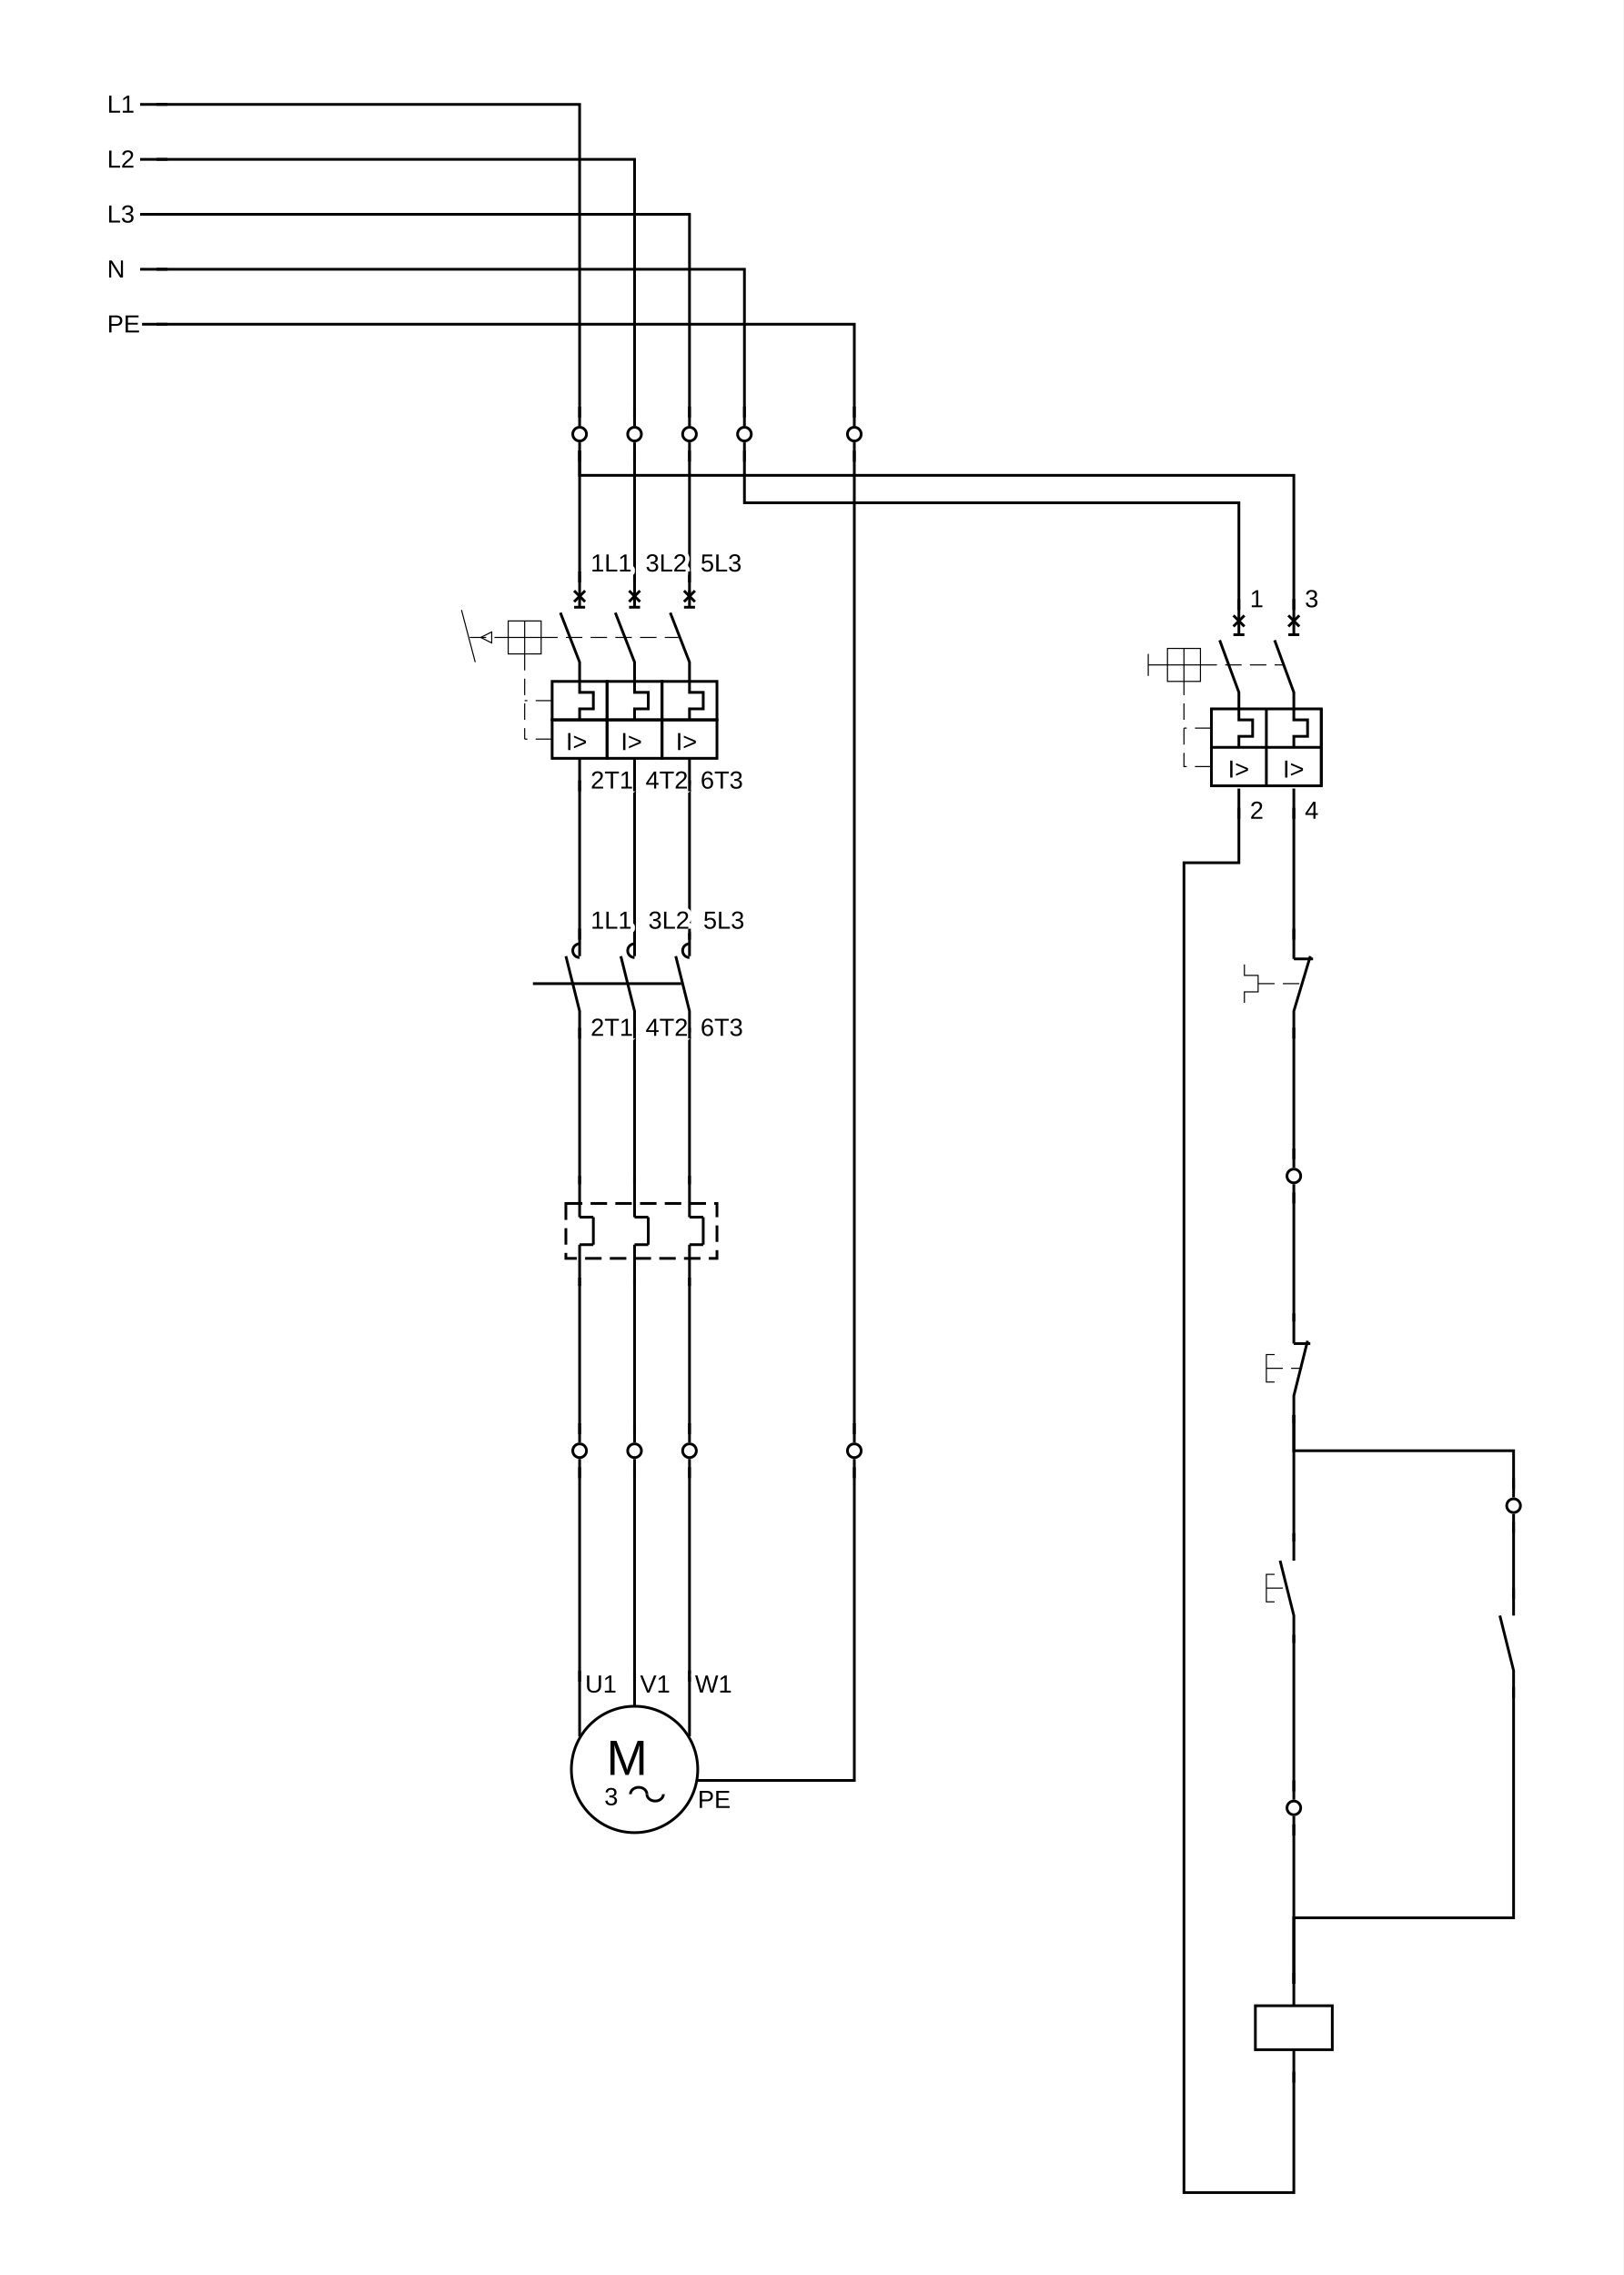
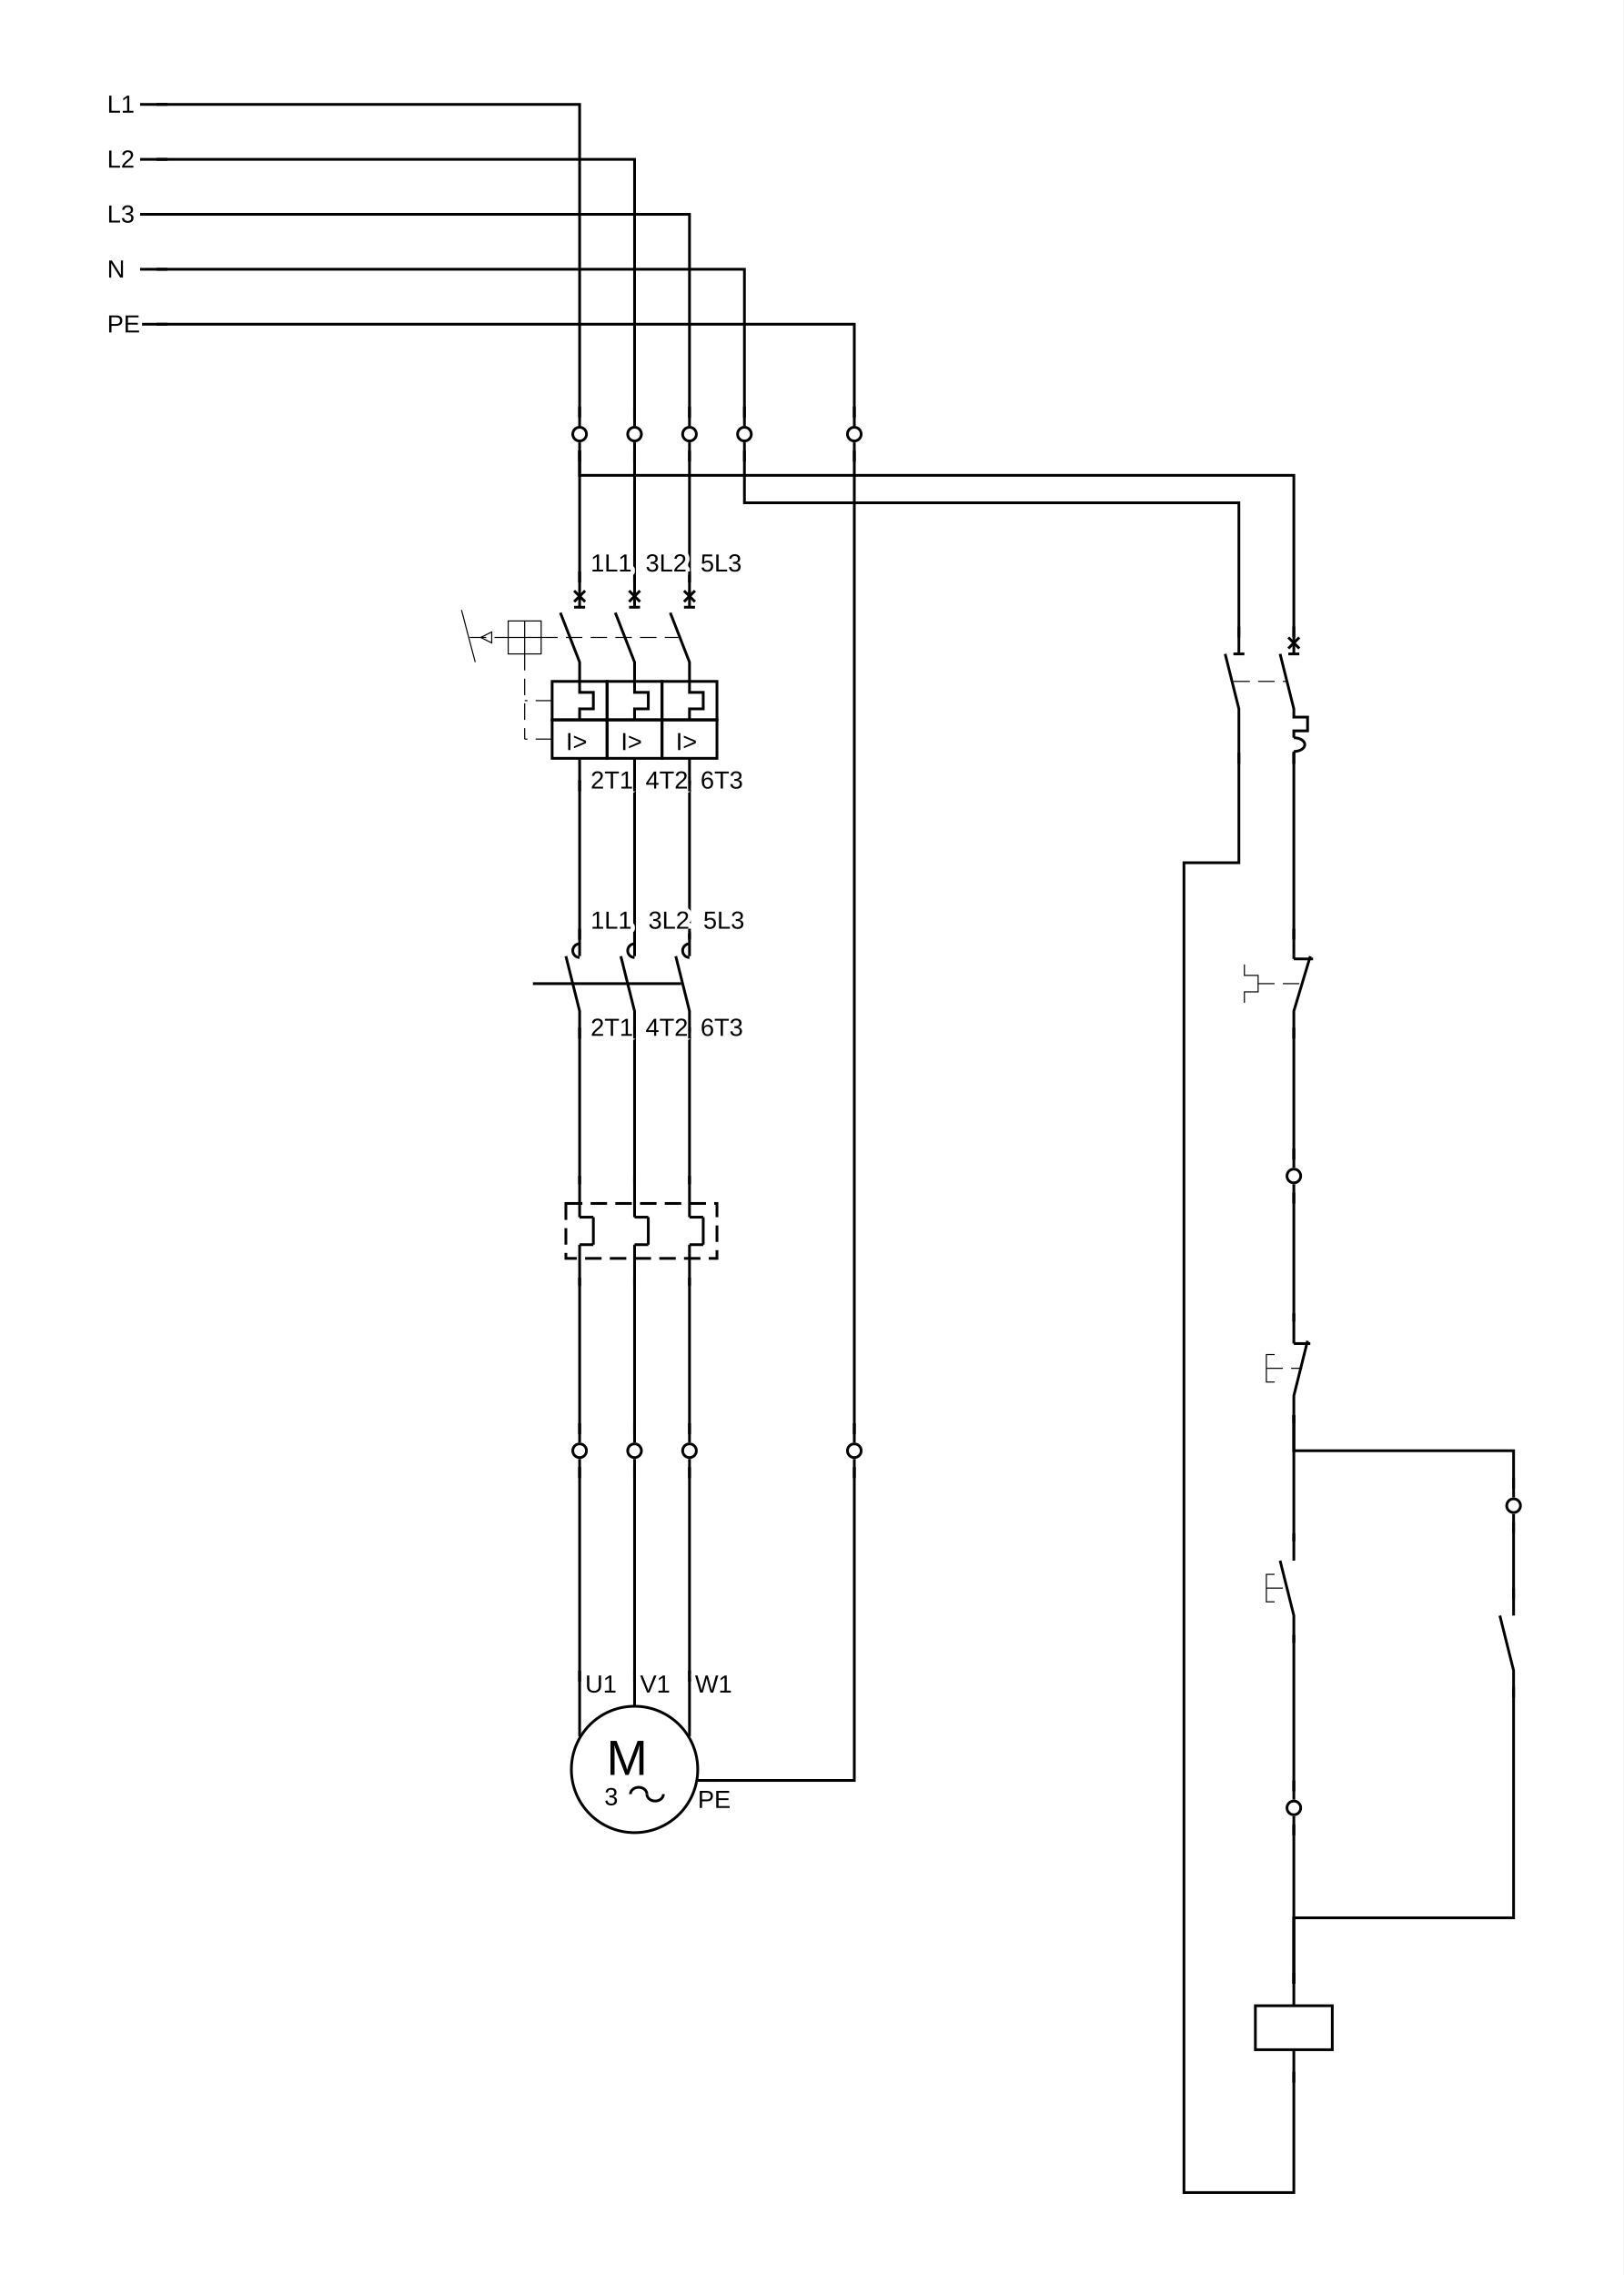
<svg xmlns="http://www.w3.org/2000/svg" viewBox="89.0 42.0 591.0 828.0" width="591" height="828">
  <style>*{vector-effect:non-scaling-stroke}</style>
  <rect x="89.0" y="42.0" width="591.0" height="828.0" fill="#ffffff" />
  <g id="conducteurs">
    <polyline points="146.00,80.00 300.00,80.00 300.00,194.00" fill="none" stroke="black" stroke-width="1" />
    <polyline points="146.00,100.00 320.00,100.00 320.00,194.00" fill="none" stroke="black" stroke-width="1" />
    <polyline points="146.00,120.00 340.00,120.00 340.00,194.00" fill="none" stroke="black" stroke-width="1" />
    <polyline points="146.00,140.00 360.00,140.00 360.00,194.00" fill="none" stroke="black" stroke-width="1" />
    <polyline points="146.00,160.00 400.00,160.00 400.00,194.00" fill="none" stroke="black" stroke-width="1" />
    <polyline points="300.00,206.00 300.00,254.00 300.00,254.00" fill="none" stroke="black" stroke-width="1" />
    <polyline points="320.00,206.00 320.00,254.00 320.00,254.00" fill="none" stroke="black" stroke-width="1" />
    <polyline points="340.00,206.00 340.00,254.00 340.00,254.00" fill="none" stroke="black" stroke-width="1" />
    <polyline points="300.00,326.00 300.00,384.00 300.00,384.00" fill="none" stroke="black" stroke-width="1" />
    <polyline points="320.00,326.00 320.00,384.00 320.00,384.00" fill="none" stroke="black" stroke-width="1" />
    <polyline points="340.00,326.00 340.00,384.00 340.00,384.00" fill="none" stroke="black" stroke-width="1" />
    <polyline points="300.00,416.00 300.00,473.00 300.00,473.00" fill="none" stroke="black" stroke-width="1" />
    <polyline points="320.00,416.00 320.00,473.00 320.00,473.00" fill="none" stroke="black" stroke-width="1" />
    <polyline points="340.00,416.00 340.00,473.00 340.00,473.00" fill="none" stroke="black" stroke-width="1" />
    <polyline points="300.00,507.00 300.00,564.00 300.00,564.00" fill="none" stroke="black" stroke-width="1" />
    <polyline points="320.00,507.00 320.00,564.00 320.00,564.00" fill="none" stroke="black" stroke-width="1" />
    <polyline points="340.00,507.00 340.00,564.00 340.00,564.00" fill="none" stroke="black" stroke-width="1" />
    <polyline points="300.00,576.00 300.00,654.00 300.00,654.00" fill="none" stroke="black" stroke-width="1" />
    <polyline points="320.00,576.00 320.00,654.00 320.00,654.00" fill="none" stroke="black" stroke-width="1" />
    <polyline points="340.00,576.00 340.00,654.00 340.00,654.00" fill="none" stroke="black" stroke-width="1" />
    <polyline points="400.00,206.00 400.00,564.00 400.00,564.00" fill="none" stroke="black" stroke-width="1" />
    <polyline points="400.00,576.00 400.00,690.00 346.00,690.00" fill="none" stroke="black" stroke-width="1" />
-     <polyline points="300.00,206.00 300.00,215.00 560.00,215.00 560.00,264.00" fill="none" stroke="black" stroke-width="1" />
-     <polyline points="360.00,206.00 360.00,225.00 540.00,225.00 540.00,264.00" fill="none" stroke="black" stroke-width="1" />
-     <polyline points="560.00,336.00 560.00,384.00 560.00,384.00" fill="none" stroke="black" stroke-width="1" />
+     <polyline points="300.00,206.00 300.00,215.00 560.00,215.00 560.00,274.00" fill="none" stroke="black" stroke-width="1" />
+     <polyline points="360.00,206.00 360.00,225.00 540.00,225.00 540.00,274.00" fill="none" stroke="black" stroke-width="1" />
+     <polyline points="560.00,316.00 560.00,384.00 560.00,384.00" fill="none" stroke="black" stroke-width="1" />
    <polyline points="560.00,416.00 560.00,464.00 560.00,464.00" fill="none" stroke="black" stroke-width="1" />
    <polyline points="560.00,476.00 560.00,523.00 560.00,523.00" fill="none" stroke="black" stroke-width="1" />
    <polyline points="560.00,557.00 560.00,603.00 560.00,603.00" fill="none" stroke="black" stroke-width="1" />
    <polyline points="560.00,557.00 560.00,570.00 640.00,570.00 640.00,584.00" fill="none" stroke="black" stroke-width="1" />
    <polyline points="640.00,596.00 640.00,624.00 640.00,624.00" fill="none" stroke="black" stroke-width="1" />
    <polyline points="560.00,637.00 560.00,694.00 560.00,694.00" fill="none" stroke="black" stroke-width="1" />
    <polyline points="560.00,706.00 560.00,764.00 560.00,764.00" fill="none" stroke="black" stroke-width="1" />
    <polyline points="640.00,656.00 640.00,740.00 560.00,740.00 560.00,764.00" fill="none" stroke="black" stroke-width="1" />
-     <polyline points="560.00,796.00 560.00,840.00 520.00,840.00 520.00,356.00 540.00,356.00 540.00,336.00" fill="none" stroke="black" stroke-width="1" />
+     <polyline points="560.00,796.00 560.00,840.00 520.00,840.00 520.00,356.00 540.00,356.00 540.00,316.00" fill="none" stroke="black" stroke-width="1" />
  </g>
  <g id="symboles">
    <g class="symbole" data-type="src_3p_pe_n" transform="translate(140.00,120.00)">
      <line x1="0" y1="40" x2="10" y2="40" stroke="black" stroke-width="1" fill="none" />
      <line x1="0" y1="0" x2="10" y2="0" stroke="black" stroke-width="1" fill="none" />
      <text x="-12" y="43" font-family="Arial,sans-serif" font-size="9.0" fill="#000000" stroke="white" stroke-width="3.1" stroke-linejoin="round" paint-order="stroke" transform="rotate(0 -12 43)">PE</text>
      <line x1="0" y1="-20" x2="10" y2="-20" stroke="black" stroke-width="1" fill="none" />
      <line x1="0" y1="20" x2="10" y2="20" stroke="black" stroke-width="1" fill="none" />
      <text x="-12" y="23" font-family="Arial,sans-serif" font-size="9.0" fill="#000000" stroke="white" stroke-width="3.1" stroke-linejoin="round" paint-order="stroke" transform="rotate(0 -12 23)">N</text>
      <text x="-12" y="3" font-family="Arial,sans-serif" font-size="9.0" fill="#000000" stroke="white" stroke-width="3.1" stroke-linejoin="round" paint-order="stroke" transform="rotate(0 -12 3)">L3</text>
      <text x="-12" y="-17" font-family="Arial,sans-serif" font-size="9.0" fill="#000000" stroke="white" stroke-width="3.1" stroke-linejoin="round" paint-order="stroke" transform="rotate(0 -12 -17)">L2</text>
      <text x="-12" y="-37" font-family="Arial,sans-serif" font-size="9.0" fill="#000000" stroke="white" stroke-width="3.1" stroke-linejoin="round" paint-order="stroke" transform="rotate(0 -12 -37)">L1</text>
      <line x1="0" y1="-40" x2="10" y2="-40" stroke="black" stroke-width="1" fill="none" />
    </g>
    <g class="symbole" data-type="borne_continuite" transform="translate(300.00,200.00)">
      <line x1="0" y1="10" x2="0" y2="3" stroke="black" stroke-width="1" fill="none" />
      <line x1="0" y1="-10" x2="0" y2="-3" stroke="black" stroke-width="1" fill="none" />
      <ellipse cx="0.00" cy="0.00" rx="2.50" ry="2.50" stroke="black" stroke-width="1" fill="none" />
    </g>
    <g class="symbole" data-type="borne_continuite" transform="translate(320.00,200.00)">
      <line x1="0" y1="10" x2="0" y2="3" stroke="black" stroke-width="1" fill="none" />
      <line x1="0" y1="-10" x2="0" y2="-3" stroke="black" stroke-width="1" fill="none" />
      <ellipse cx="0.00" cy="0.00" rx="2.50" ry="2.50" stroke="black" stroke-width="1" fill="none" />
    </g>
    <g class="symbole" data-type="borne_continuite" transform="translate(340.00,200.00)">
      <line x1="0" y1="10" x2="0" y2="3" stroke="black" stroke-width="1" fill="none" />
      <line x1="0" y1="-10" x2="0" y2="-3" stroke="black" stroke-width="1" fill="none" />
      <ellipse cx="0.00" cy="0.00" rx="2.50" ry="2.50" stroke="black" stroke-width="1" fill="none" />
    </g>
    <g class="symbole" data-type="borne_continuite" transform="translate(360.00,200.00)">
      <line x1="0" y1="10" x2="0" y2="3" stroke="black" stroke-width="1" fill="none" />
      <line x1="0" y1="-10" x2="0" y2="-3" stroke="black" stroke-width="1" fill="none" />
      <ellipse cx="0.00" cy="0.00" rx="2.50" ry="2.50" stroke="black" stroke-width="1" fill="none" />
    </g>
    <g class="symbole" data-type="borne_continuite" transform="translate(400.00,200.00)">
      <line x1="0" y1="10" x2="0" y2="3" stroke="black" stroke-width="1" fill="none" />
      <line x1="0" y1="-10" x2="0" y2="-3" stroke="black" stroke-width="1" fill="none" />
      <ellipse cx="0.00" cy="0.00" rx="2.50" ry="2.50" stroke="black" stroke-width="1" fill="none" />
    </g>
    <g class="symbole" data-type="dis_mag_term_3f-2" transform="translate(320.00,290.00)">
      <text x="4" y="-40" font-family="Arial,sans-serif" font-size="9.0" fill="#000000" stroke="white" stroke-width="3.1" stroke-linejoin="round" paint-order="stroke" transform="rotate(0 4 -40)">3
L2</text>
      <text x="24" y="-40" font-family="Arial,sans-serif" font-size="9.0" fill="#000000" stroke="white" stroke-width="3.1" stroke-linejoin="round" paint-order="stroke" transform="rotate(0 24 -40)">5
L3</text>
      <text x="4" y="39" font-family="Arial,sans-serif" font-size="9.0" fill="#000000" stroke="white" stroke-width="3.1" stroke-linejoin="round" paint-order="stroke" transform="rotate(0 4 39)">4
T2</text>
      <text x="-16" y="39" font-family="Arial,sans-serif" font-size="9.0" fill="#000000" stroke="white" stroke-width="3.1" stroke-linejoin="round" paint-order="stroke" transform="rotate(0 -16 39)">2
T1</text>
      <text x="24" y="39" font-family="Arial,sans-serif" font-size="9.0" fill="#000000" stroke="white" stroke-width="3.1" stroke-linejoin="round" paint-order="stroke" transform="rotate(0 24 39)">6
T3</text>
      <rect x="-30" y="0" width="20" height="14" rx="0" ry="0" stroke="black" stroke-width="1" fill="none" />
      <line x1="-63" y1="-26" x2="-58" y2="-7" stroke="black" stroke-width="0.4" fill="none" />
      <line x1="20" y1="28" x2="20" y2="40" stroke="black" stroke-width="1" fill="none" />
      <rect x="10" y="14" width="20" height="14" rx="0" ry="0" stroke="black" stroke-width="1" fill="none" />
      <rect x="-30" y="14" width="20" height="14" rx="0" ry="0" stroke="black" stroke-width="1" fill="none" />
      <polyline points="20,14 20,10 25,10 25,4 20,4 20,-7 13,-25" stroke="black" stroke-width="1" fill="none" />
      <rect x="-10" y="14" width="20" height="14" rx="0" ry="0" stroke="black" stroke-width="1" fill="none" />
      <line x1="0" y1="28" x2="0" y2="40" stroke="black" stroke-width="1" fill="none" />
      <text x="-5" y="25" font-family="Arial,sans-serif" font-size="9.0" fill="#000000" stroke="white" stroke-width="3.1" stroke-linejoin="round" paint-order="stroke" transform="rotate(0 -5 25)">I&gt;</text>
      <polyline points="0,14 0,10 5,10 5,4 0,4 0,-7 -7,-25" stroke="black" stroke-width="1" fill="none" />
      <text x="15" y="25" font-family="Arial,sans-serif" font-size="9.0" fill="#000000" stroke="white" stroke-width="3.1" stroke-linejoin="round" paint-order="stroke" transform="rotate(0 15 25)">I&gt;</text>
      <rect x="10" y="0" width="20" height="14" rx="0" ry="0" stroke="black" stroke-width="1" fill="none" />
      <rect x="-10" y="0" width="20" height="14" rx="0" ry="0" stroke="black" stroke-width="1" fill="none" />
      <line x1="-18" y1="-33" x2="-22" y2="-29" stroke="black" stroke-width="1" fill="none" />
      <line x1="-22" y1="-33" x2="-18" y2="-29" stroke="black" stroke-width="1" fill="none" />
      <line x1="2" y1="-33" x2="-2" y2="-29" stroke="black" stroke-width="1" fill="none" />
      <line x1="-2" y1="-33" x2="2" y2="-29" stroke="black" stroke-width="1" fill="none" />
      <line x1="22" y1="-33" x2="18" y2="-29" stroke="black" stroke-width="1" fill="none" />
      <line x1="18" y1="-33" x2="22" y2="-29" stroke="black" stroke-width="1" fill="none" />
      <line x1="20" y1="-33" x2="20" y2="-31" stroke="black" stroke-width="1" fill="none" />
      <line x1="-20" y1="-27" x2="-20" y2="-40" stroke="black" stroke-width="1" fill="none" />
      <line x1="20" y1="-27" x2="20" y2="-40" stroke="black" stroke-width="1" fill="none" />
      <line x1="0" y1="-27" x2="0" y2="-40" stroke="black" stroke-width="1" fill="none" />
      <rect x="-46" y="-22" width="12" height="12" rx="0" ry="0" stroke="black" stroke-width="0.4" fill="none" />
      <polyline points="-20,14 -20,10 -15,10 -15,4 -20,4 -20,-7 -27,-25" stroke="black" stroke-width="1" fill="none" />
      <line x1="-20" y1="28" x2="-20" y2="40" stroke="black" stroke-width="1" fill="none" />
      <text x="-25" y="25" font-family="Arial,sans-serif" font-size="9.0" fill="#000000" stroke="white" stroke-width="3.1" stroke-linejoin="round" paint-order="stroke" transform="rotate(0 -25 25)">I&gt;</text>
      <line x1="-30" y1="7" x2="-40" y2="7" stroke="black" stroke-width="0.4" fill="none" stroke-dasharray="6 3" />
      <line x1="-30" y1="21" x2="-40" y2="21" stroke="black" stroke-width="0.4" fill="none" stroke-dasharray="6 3" />
      <line x1="-40" y1="-22" x2="-40" y2="-10" stroke="black" stroke-width="0.4" fill="none" />
      <line x1="-46" y1="-16" x2="-34" y2="-16" stroke="black" stroke-width="0.4" fill="none" />
      <line x1="-34" y1="-16" x2="16" y2="-16" stroke="black" stroke-width="0.4" fill="none" stroke-dasharray="6 3" />
      <line x1="-60" y1="-16" x2="-46" y2="-16" stroke="black" stroke-width="0.4" fill="none" stroke-dasharray="6 3" />
      <polygon points="-52,-14 -52,-18 -56,-16" stroke="black" stroke-width="0.4" fill="none" />
      <line x1="-40" y1="-10" x2="-40" y2="21" stroke="black" stroke-width="0.4" fill="none" stroke-dasharray="6 3" />
      <text x="-16" y="-40" font-family="Arial,sans-serif" font-size="9.0" fill="#000000" stroke="white" stroke-width="3.1" stroke-linejoin="round" paint-order="stroke" transform="rotate(0 -16 -40)">1
L1</text>
      <line x1="-22" y1="-27" x2="-18" y2="-27" stroke="black" stroke-width="1" fill="none" />
      <line x1="-2" y1="-27" x2="2" y2="-27" stroke="black" stroke-width="1" fill="none" />
      <line x1="18" y1="-27" x2="22" y2="-27" stroke="black" stroke-width="1" fill="none" />
    </g>
    <g class="symbole" data-type="com_puiss_3P_inv2" transform="translate(310.00,400.00)">
      <line x1="-27" y1="0" x2="27" y2="0" stroke="black" stroke-width="1" fill="none" />
      <text x="15" y="-20" font-family="Arial,sans-serif" font-size="9.0" fill="#000000" stroke="white" stroke-width="3.1" stroke-linejoin="round" paint-order="stroke" transform="rotate(0 15 -20)">3
L2</text>
      <text x="35" y="-20" font-family="Arial,sans-serif" font-size="9.0" fill="#000000" stroke="white" stroke-width="3.1" stroke-linejoin="round" paint-order="stroke" transform="rotate(0 35 -20)">5
L3</text>
      <text x="14" y="19" font-family="Arial,sans-serif" font-size="9.0" fill="#000000" stroke="white" stroke-width="3.1" stroke-linejoin="round" paint-order="stroke" transform="rotate(0 14 19)">4
T2</text>
      <text x="-6" y="19" font-family="Arial,sans-serif" font-size="9.0" fill="#000000" stroke="white" stroke-width="3.1" stroke-linejoin="round" paint-order="stroke" transform="rotate(0 -6 19)">2
T1</text>
      <text x="34" y="19" font-family="Arial,sans-serif" font-size="9.0" fill="#000000" stroke="white" stroke-width="3.1" stroke-linejoin="round" paint-order="stroke" transform="rotate(0 34 19)">6
T3</text>
      <polyline points="25,-10 30,10 30,20" stroke="black" stroke-width="1" fill="none" />
      <polyline points="-15,-10 -10,10 -10,20" stroke="black" stroke-width="1" fill="none" />
      <polyline points="5,-10 10,10 10,20" stroke="black" stroke-width="1" fill="none" />
      <line x1="-10" y1="-20" x2="-10" y2="-10" stroke="black" stroke-width="1" fill="none" />
      <path d="M -10.00,-14.50 A 2.50,2.50 0 0 0 -10.00,-9.50" stroke="black" stroke-width="1" fill="none" />
      <line x1="10" y1="-20" x2="10" y2="-10" stroke="black" stroke-width="1" fill="none" />
      <path d="M 10.00,-14.50 A 2.50,2.50 0 0 0 10.00,-9.50" stroke="black" stroke-width="1" fill="none" />
      <line x1="30" y1="-20" x2="30" y2="-10" stroke="black" stroke-width="1" fill="none" />
      <path d="M 30.00,-14.50 A 2.50,2.50 0 0 0 30.00,-9.50" stroke="black" stroke-width="1" fill="none" />
      <text x="-6" y="-20" font-family="Arial,sans-serif" font-size="9.0" fill="#000000" stroke="white" stroke-width="3.1" stroke-linejoin="round" paint-order="stroke" transform="rotate(0 -6 -20)">1
L1</text>
    </g>
    <g class="symbole" data-type="relais_therm4_1_wide" transform="translate(300.00,490.00)">
      <rect x="-5" y="-10" width="55" height="20" rx="0" ry="0" stroke="black" stroke-width="1" fill="none" stroke-dasharray="6 3" />
      <line x1="0" y1="-20" x2="0" y2="-5" stroke="black" stroke-width="1" fill="none" />
      <line x1="0" y1="5" x2="0" y2="20" stroke="black" stroke-width="1" fill="none" />
      <line x1="5" y1="-5" x2="5" y2="5" stroke="black" stroke-width="1" fill="none" />
      <line x1="0" y1="-5" x2="5" y2="-5" stroke="black" stroke-width="1" fill="none" />
      <line x1="0" y1="5" x2="5" y2="5" stroke="black" stroke-width="1" fill="none" />
      <line x1="40" y1="-20" x2="40" y2="-5" stroke="black" stroke-width="1" fill="none" />
      <line x1="40" y1="5" x2="40" y2="20" stroke="black" stroke-width="1" fill="none" />
      <line x1="45" y1="-5" x2="45" y2="5" stroke="black" stroke-width="1" fill="none" />
      <line x1="40" y1="-5" x2="45" y2="-5" stroke="black" stroke-width="1" fill="none" />
      <line x1="40" y1="5" x2="45" y2="5" stroke="black" stroke-width="1" fill="none" />
      <line x1="20" y1="-20" x2="20" y2="-5" stroke="black" stroke-width="1" fill="none" />
      <line x1="20" y1="5" x2="20" y2="20" stroke="black" stroke-width="1" fill="none" />
      <line x1="25" y1="-5" x2="25" y2="5" stroke="black" stroke-width="1" fill="none" />
      <line x1="20" y1="-5" x2="25" y2="-5" stroke="black" stroke-width="1" fill="none" />
      <line x1="20" y1="5" x2="25" y2="5" stroke="black" stroke-width="1" fill="none" />
    </g>
    <g class="symbole" data-type="borne_continuite" transform="translate(300.00,570.00)">
      <line x1="0" y1="10" x2="0" y2="3" stroke="black" stroke-width="1" fill="none" />
      <line x1="0" y1="-10" x2="0" y2="-3" stroke="black" stroke-width="1" fill="none" />
      <ellipse cx="0.00" cy="0.00" rx="2.50" ry="2.50" stroke="black" stroke-width="1" fill="none" />
    </g>
    <g class="symbole" data-type="borne_continuite" transform="translate(320.00,570.00)">
      <line x1="0" y1="10" x2="0" y2="3" stroke="black" stroke-width="1" fill="none" />
      <line x1="0" y1="-10" x2="0" y2="-3" stroke="black" stroke-width="1" fill="none" />
      <ellipse cx="0.00" cy="0.00" rx="2.50" ry="2.50" stroke="black" stroke-width="1" fill="none" />
    </g>
    <g class="symbole" data-type="borne_continuite" transform="translate(340.00,570.00)">
      <line x1="0" y1="10" x2="0" y2="3" stroke="black" stroke-width="1" fill="none" />
      <line x1="0" y1="-10" x2="0" y2="-3" stroke="black" stroke-width="1" fill="none" />
      <ellipse cx="0.00" cy="0.00" rx="2.50" ry="2.50" stroke="black" stroke-width="1" fill="none" />
    </g>
    <g class="symbole" data-type="borne_continuite" transform="translate(400.00,570.00)">
      <line x1="0" y1="10" x2="0" y2="3" stroke="black" stroke-width="1" fill="none" />
      <line x1="0" y1="-10" x2="0" y2="-3" stroke="black" stroke-width="1" fill="none" />
      <ellipse cx="0.00" cy="0.00" rx="2.50" ry="2.50" stroke="black" stroke-width="1" fill="none" />
    </g>
    <g class="symbole" data-type="moteur_tri_2" transform="translate(320.00,670.00)">
      <text x="22" y="-12" font-family="Arial,sans-serif" font-size="9.0" fill="#000000" stroke="white" stroke-width="3.1" stroke-linejoin="round" paint-order="stroke" transform="rotate(0 22 -12)">W1</text>
      <text x="2" y="-12" font-family="Arial,sans-serif" font-size="9.0" fill="#000000" stroke="white" stroke-width="3.1" stroke-linejoin="round" paint-order="stroke" transform="rotate(0 2 -12)">V1</text>
      <text x="23" y="30" font-family="Arial,sans-serif" font-size="9.0" fill="#000000" stroke="white" stroke-width="3.1" stroke-linejoin="round" paint-order="stroke" transform="rotate(0 23 30)">PE</text>
      <path d="M 4.50,25.00 A 3.00,2.50 0 0 0 10.50,25.00" stroke="black" stroke-width="1" fill="none" />
      <path d="M 4.50,25.00 A 3.00,2.50 0 0 0 -1.50,25.00" stroke="black" stroke-width="1" fill="none" />
      <text x="-10.25" y="18" font-family="Arial,sans-serif" font-size="18.0" fill="#000000" stroke="white" stroke-width="6.3" stroke-linejoin="round" paint-order="stroke" transform="rotate(0 -10.25 18)">M</text>
      <ellipse cx="0.00" cy="16.00" rx="23.00" ry="23.00" stroke="black" stroke-width="1" fill="none" />
      <line x1="0" y1="-20" x2="0" y2="-7" stroke="black" stroke-width="1" fill="none" />
      <line x1="20" y1="-20" x2="20" y2="4" stroke="black" stroke-width="1" fill="none" />
      <line x1="-20" y1="-20" x2="-20" y2="4" stroke="black" stroke-width="1" fill="none" />
      <text x="-11" y="29" font-family="Arial,sans-serif" font-size="9.0" fill="#000000" stroke="white" stroke-width="3.1" stroke-linejoin="round" paint-order="stroke" transform="rotate(0 -11 29)">3</text>
      <text x="-18" y="-12" font-family="Arial,sans-serif" font-size="9.0" fill="#000000" stroke="white" stroke-width="3.1" stroke-linejoin="round" paint-order="stroke" transform="rotate(0 -18 -12)">U1</text>
      <line x1="23" y1="20" x2="30" y2="20" stroke="black" stroke-width="1" fill="none" />
    </g>
-     <g class="symbole" data-type="dis_mag_term_2f-2" transform="translate(560.00,300.00)">
-       <polyline points="-20,14 -20,10 -15,10 -15,4 -20,4 -20,-6 -27,-25" stroke="black" stroke-width="1" fill="none" />
-       <text x="-24" y="25" font-family="Arial,sans-serif" font-size="9.0" fill="#000000" stroke="white" stroke-width="3.1" stroke-linejoin="round" paint-order="stroke" transform="rotate(0 -24 25)">I&gt;</text>
-       <polyline points="0,14 0,10 5,10 5,4 0,4 0,-6 -7,-25" stroke="black" stroke-width="1" fill="none" />
-       <text x="4" y="-37" font-family="Arial,sans-serif" font-size="9.0" fill="#000000" stroke="white" stroke-width="3.1" stroke-linejoin="round" paint-order="stroke" transform="rotate(0 4 -37)">3</text>
-       <text x="4" y="40" font-family="Arial,sans-serif" font-size="9.0" fill="#000000" stroke="white" stroke-width="3.1" stroke-linejoin="round" paint-order="stroke" transform="rotate(0 4 40)">4</text>
-       <rect x="-30" y="0" width="40" height="28" rx="0" ry="0" stroke="black" stroke-width="1" fill="none" />
-       <text x="-16" y="40" font-family="Arial,sans-serif" font-size="9.0" fill="#000000" stroke="white" stroke-width="3.1" stroke-linejoin="round" paint-order="stroke" transform="rotate(0 -16 40)">2</text>
-       <text x="-4" y="25" font-family="Arial,sans-serif" font-size="9.0" fill="#000000" stroke="white" stroke-width="3.1" stroke-linejoin="round" paint-order="stroke" transform="rotate(0 -4 25)">I&gt;</text>
-       <line x1="-18" y1="-34" x2="-22" y2="-30" stroke="black" stroke-width="1" fill="none" />
-       <line x1="-22" y1="-34" x2="-18" y2="-30" stroke="black" stroke-width="1" fill="none" />
-       <line x1="2" y1="-34" x2="-2" y2="-30" stroke="black" stroke-width="1" fill="none" />
-       <line x1="-2" y1="-34" x2="2" y2="-30" stroke="black" stroke-width="1" fill="none" />
-       <line x1="-30" y1="14" x2="10" y2="14" stroke="black" stroke-width="1" fill="none" />
-       <line x1="-10" y1="0" x2="-10" y2="28" stroke="black" stroke-width="1" fill="none" />
-       <line x1="10" y1="0" x2="10" y2="28" stroke="black" stroke-width="1" fill="none" />
-       <line x1="-20" y1="40" x2="-20" y2="29" stroke="black" stroke-width="1" fill="none" />
-       <line x1="0" y1="40" x2="0" y2="29" stroke="black" stroke-width="1" fill="none" />
-       <text x="-16" y="-37" font-family="Arial,sans-serif" font-size="9.0" fill="#000000" stroke="white" stroke-width="3.1" stroke-linejoin="round" paint-order="stroke" transform="rotate(0 -16 -37)">1</text>
-       <line x1="-20" y1="-27" x2="-20" y2="-40" stroke="black" stroke-width="1" fill="none" />
-       <line x1="0" y1="-27" x2="0" y2="-40" stroke="black" stroke-width="1" fill="none" />
-       <rect x="-46" y="-22" width="12" height="12" rx="0" ry="0" stroke="black" stroke-width="0.4" fill="none" />
-       <line x1="-34" y1="-16" x2="-53" y2="-16" stroke="black" stroke-width="0.4" fill="none" />
-       <line x1="-53" y1="-20" x2="-53" y2="-12" stroke="black" stroke-width="0.4" fill="none" />
-       <line x1="-40" y1="-10" x2="-40" y2="-22" stroke="black" stroke-width="0.4" fill="none" />
-       <line x1="-34" y1="-16" x2="-3.4" y2="-16" stroke="black" stroke-width="0.4" fill="none" stroke-dasharray="6 3" />
-       <polyline points="-30,21 -40,21 -40,-10" stroke="black" stroke-width="0.4" fill="none" stroke-dasharray="6 3" />
-       <line x1="-30" y1="7" x2="-40" y2="7" stroke="black" stroke-width="0.4" fill="none" stroke-dasharray="6 3" />
-       <line x1="-22" y1="-27" x2="-18" y2="-27" stroke="black" stroke-width="1" fill="none" />
-       <line x1="-2" y1="-27" x2="2" y2="-27" stroke="black" stroke-width="1" fill="none" />
+     <g class="symbole" data-type="disjonct-m_1fn" transform="translate(550.00,300.00)">
+       <line x1="10" y1="15.5" x2="10" y2="20" stroke="black" stroke-width="1" fill="none" />
+       <line x1="8" y1="-20" x2="12" y2="-20" stroke="black" stroke-width="1" fill="none" />
+       <line x1="-12" y1="-10" x2="7" y2="-10" stroke="black" stroke-width="0.4" fill="none" stroke-dasharray="6 3" />
+       <path d="M 10.00,15.50 A 4.00,2.50 0 0 0 10.00,10.50" stroke="black" stroke-width="1" fill="none" />
+       <polyline points="-10,20 -10,0 -15,-20" stroke="black" stroke-width="1" fill="none" />
+       <polyline points="10,10.5 10,8 15,8 15,3 10,3 10,0 5,-20" stroke="black" stroke-width="1" fill="none" />
+       <line x1="10" y1="-30" x2="10" y2="-20" stroke="black" stroke-width="1" fill="none" />
+       <line x1="12" y1="-26" x2="8" y2="-22" stroke="black" stroke-width="1" fill="none" />
+       <line x1="8" y1="-26" x2="12" y2="-22" stroke="black" stroke-width="1" fill="none" />
+       <line x1="-10" y1="-30" x2="-10" y2="-20" stroke="black" stroke-width="1" fill="none" />
+       <line x1="-12" y1="-20" x2="-8" y2="-20" stroke="black" stroke-width="1" fill="none" />
    </g>
    <g class="symbole" data-type="act_thermique_nf_esclave" transform="translate(560.00,400.00)">
      <line x1="-13" y1="0" x2="3" y2="0" stroke="black" stroke-width="0.4" fill="none" stroke-dasharray="6 3" />
      <polyline points="-18,7 -18,3 -13,3 -13,-3 -18,-3 -18,-7" stroke="black" stroke-width="0.4" fill="none" />
      <polyline points="0,20 0,10 6,-10" stroke="black" stroke-width="1" fill="none" />
      <line x1="0" y1="-9" x2="7" y2="-9" stroke="black" stroke-width="1" fill="none" />
      <line x1="0" y1="-20" x2="0" y2="-9" stroke="black" stroke-width="1" fill="none" />
    </g>
    <g class="symbole" data-type="borne_continuite" transform="translate(560.00,470.00)">
      <line x1="0" y1="10" x2="0" y2="3" stroke="black" stroke-width="1" fill="none" />
      <line x1="0" y1="-10" x2="0" y2="-3" stroke="black" stroke-width="1" fill="none" />
      <ellipse cx="0.00" cy="0.00" rx="2.50" ry="2.50" stroke="black" stroke-width="1" fill="none" />
    </g>
    <g class="symbole" data-type="poussoir_nf" transform="translate(560.00,540.00)">
      <polyline points="5,-10 0,10 0,20" stroke="black" stroke-width="1" fill="none" />
      <line x1="0" y1="-9" x2="6" y2="-9" stroke="black" stroke-width="1" fill="none" />
      <line x1="0" y1="-20" x2="0" y2="-9" stroke="black" stroke-width="1" fill="none" />
      <line x1="-10" y1="0" x2="3" y2="0" stroke="black" stroke-width="0.4" fill="none" stroke-dasharray="6 3" />
      <polyline points="-7,-5 -10,-5 -10,5 -7,5" stroke="black" stroke-width="0.4" fill="none" />
    </g>
    <g class="symbole" data-type="poussoir" transform="translate(560.00,620.00)">
      <polyline points="-5,-10 0,10 0,20" stroke="black" stroke-width="1" fill="none" />
      <line x1="0" y1="-20" x2="0" y2="-10" stroke="black" stroke-width="1" fill="none" />
      <line x1="-10" y1="0" x2="-3" y2="0" stroke="black" stroke-width="0.4" fill="none" stroke-dasharray="6 3" />
      <polyline points="-7,-5 -10,-5 -10,5 -7,5" stroke="black" stroke-width="0.4" fill="none" />
    </g>
    <g class="symbole" data-type="borne_continuite" transform="translate(640.00,590.00)">
      <line x1="0" y1="10" x2="0" y2="3" stroke="black" stroke-width="1" fill="none" />
      <line x1="0" y1="-10" x2="0" y2="-3" stroke="black" stroke-width="1" fill="none" />
      <ellipse cx="0.00" cy="0.00" rx="2.50" ry="2.50" stroke="black" stroke-width="1" fill="none" />
    </g>
    <g class="symbole" data-type="borne_continuite" transform="translate(560.00,700.00)">
      <line x1="0" y1="10" x2="0" y2="3" stroke="black" stroke-width="1" fill="none" />
      <line x1="0" y1="-10" x2="0" y2="-3" stroke="black" stroke-width="1" fill="none" />
      <ellipse cx="0.00" cy="0.00" rx="2.50" ry="2.50" stroke="black" stroke-width="1" fill="none" />
    </g>
    <g class="symbole" data-type="con_simple" transform="translate(640.00,640.00)">
      <polyline points="-5,-10 0,10 0,20" stroke="black" stroke-width="1" fill="none" />
      <line x1="0" y1="-20" x2="0" y2="-10" stroke="black" stroke-width="1" fill="none" />
    </g>
    <g class="symbole" data-type="bobine3" transform="translate(560.00,780.00)">
      <rect x="-14" y="-8" width="28" height="16" rx="0" ry="0" stroke="black" stroke-width="1" fill="none" />
      <line x1="0" y1="-20" x2="0" y2="-8" stroke="black" stroke-width="1" fill="none" />
      <line x1="0" y1="8" x2="0" y2="20" stroke="black" stroke-width="1" fill="none" />
    </g>
  </g>
</svg>
